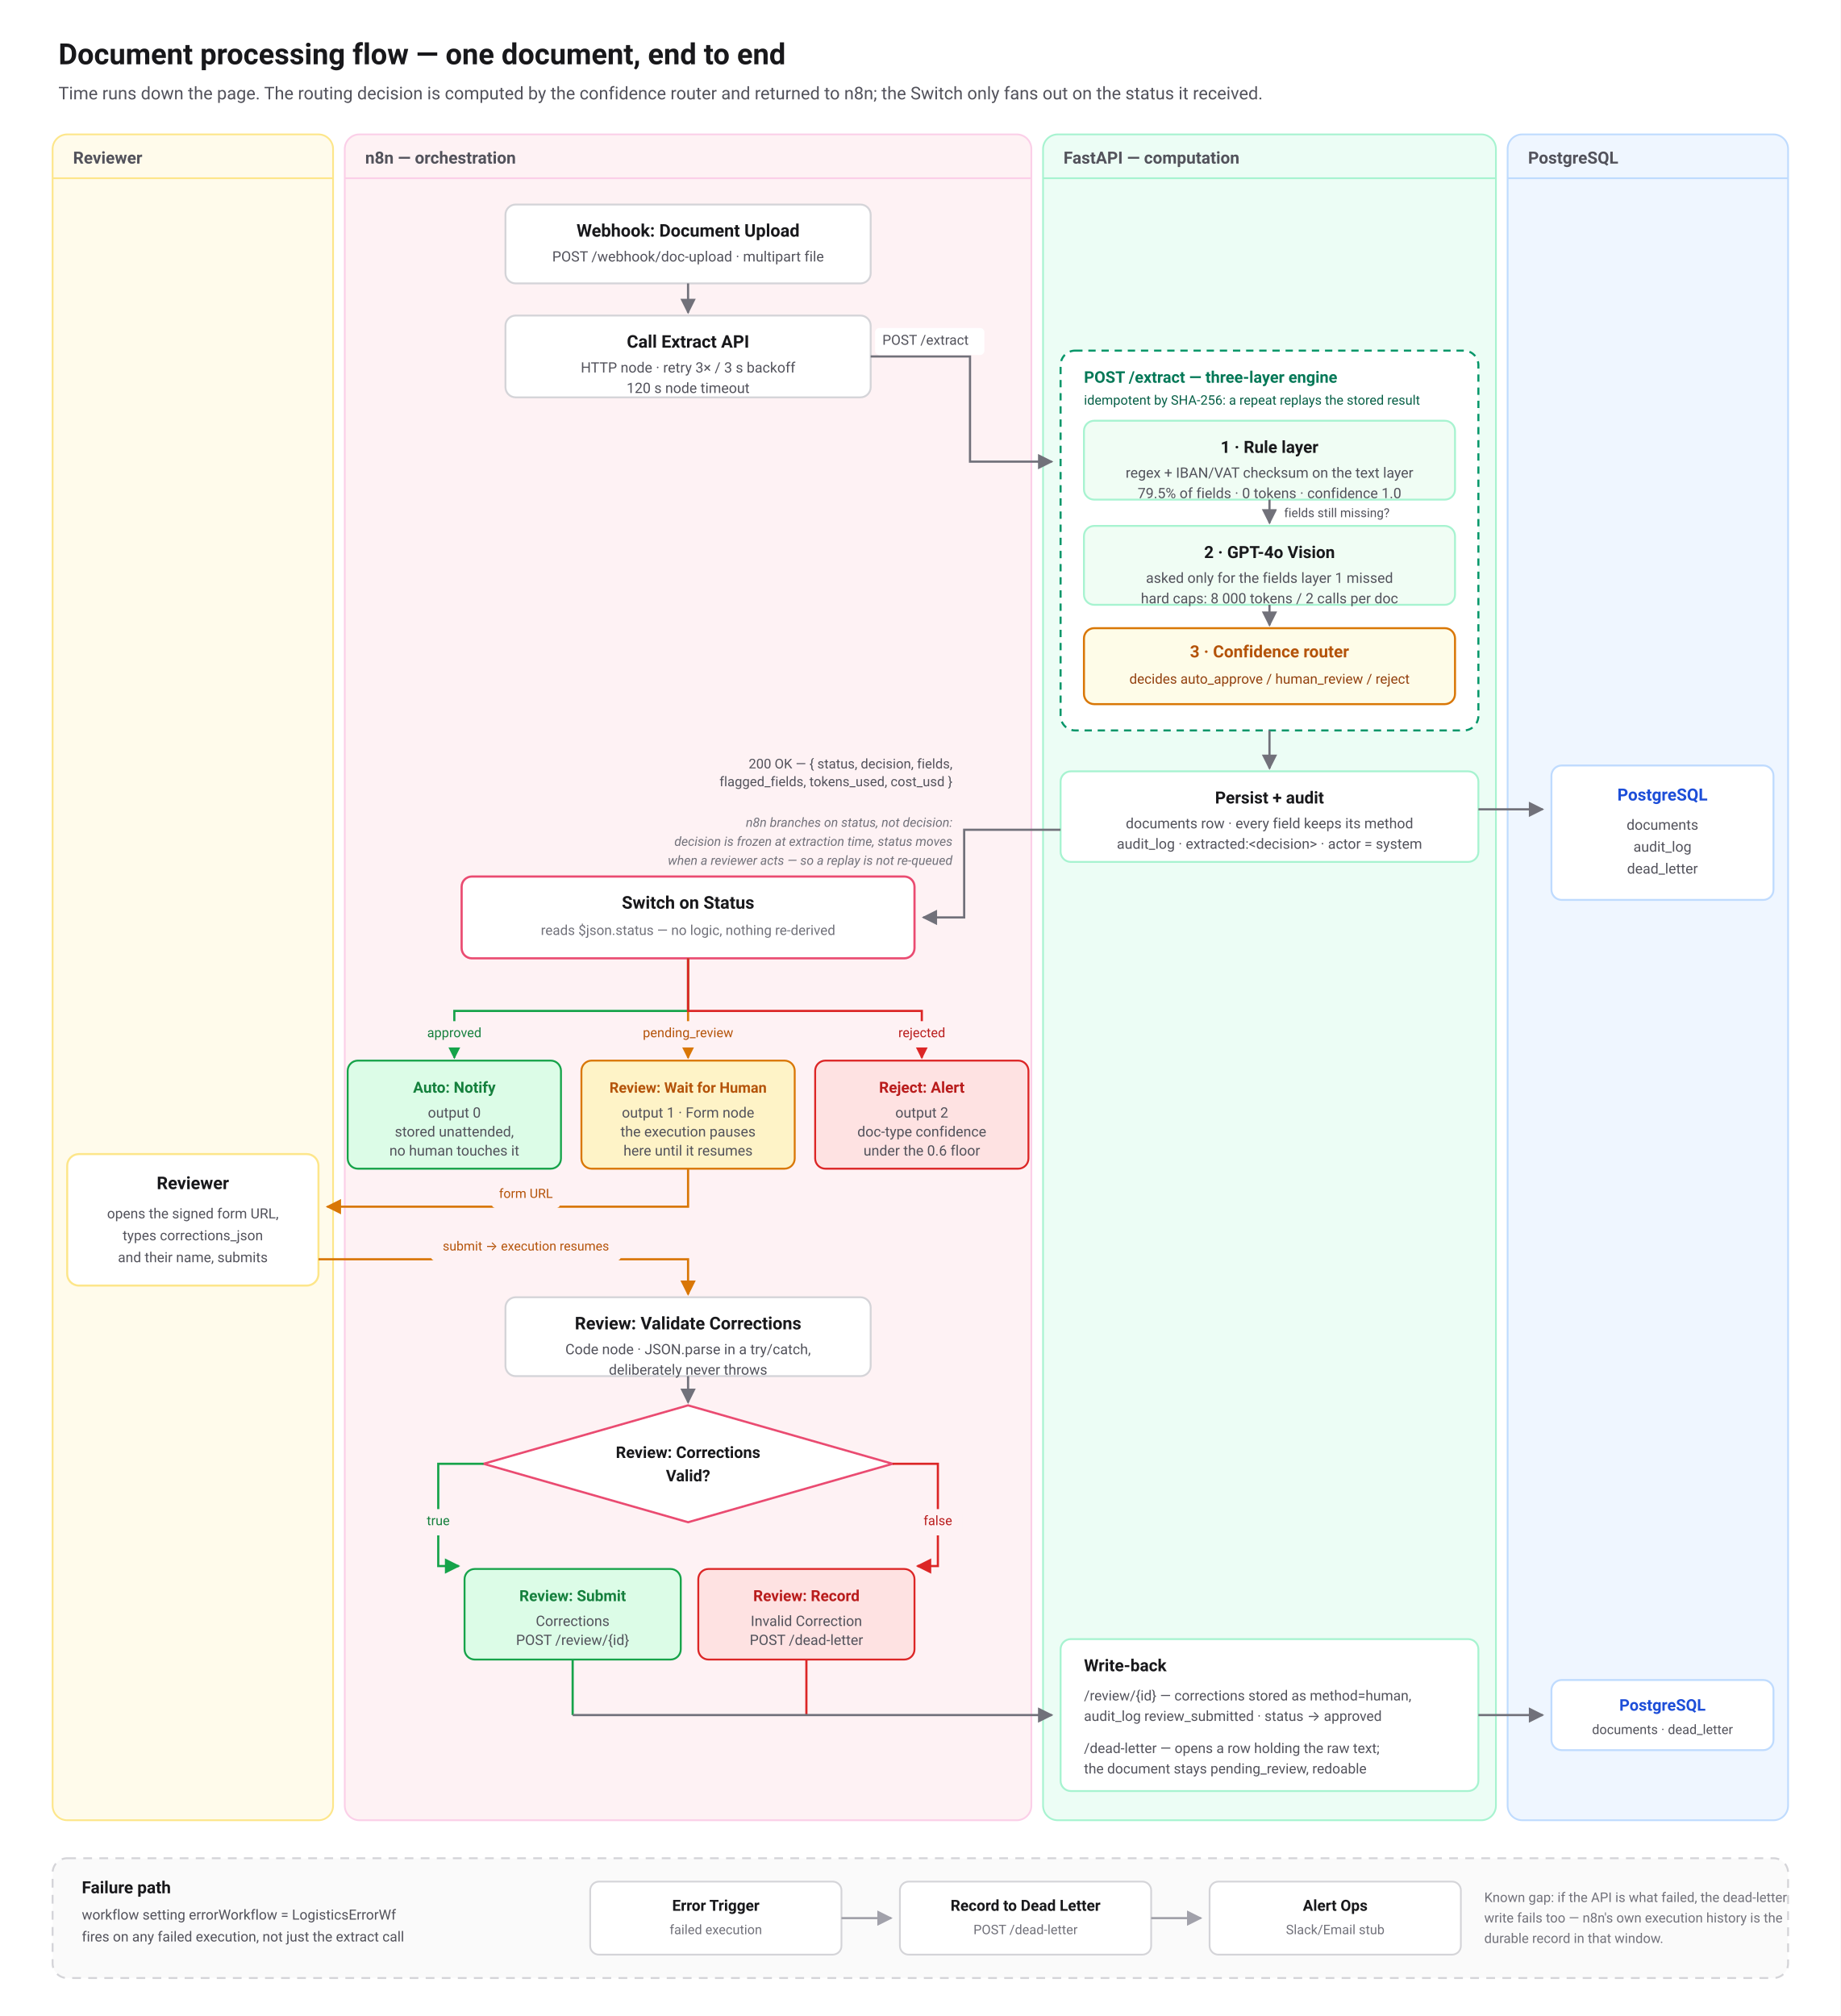
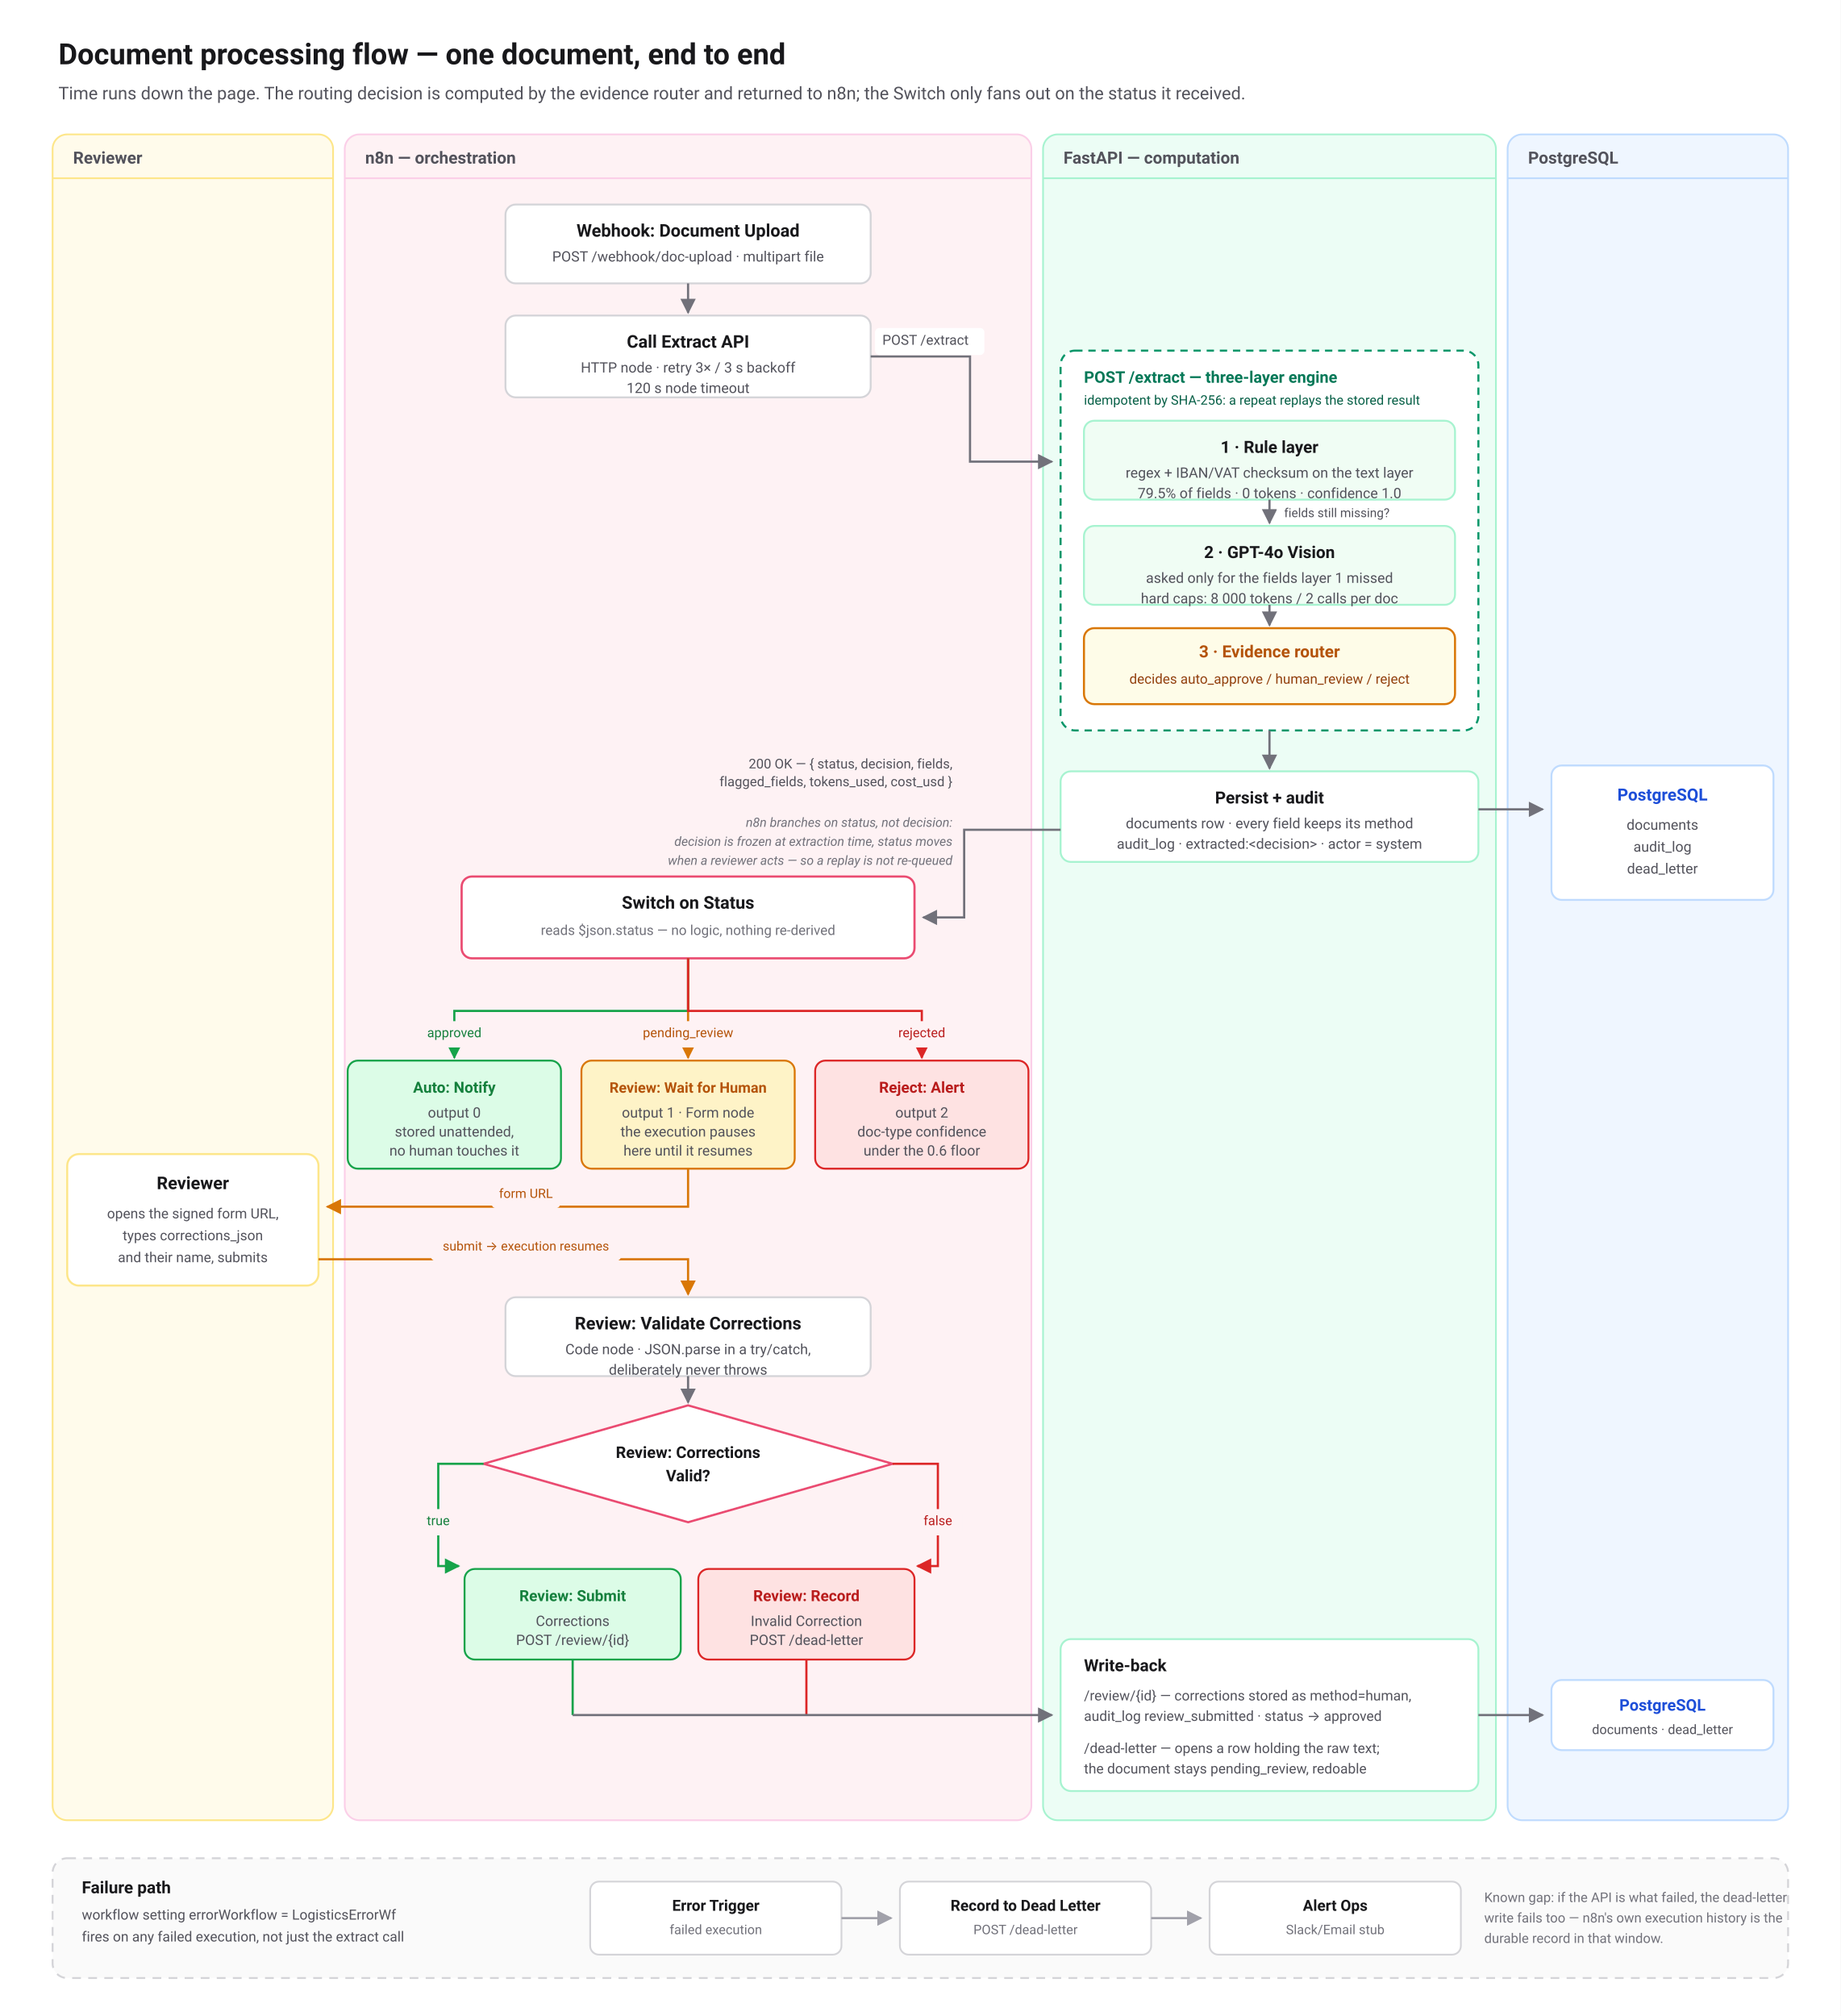
<svg xmlns="http://www.w3.org/2000/svg" width="1260" height="1380" viewBox="0 0 1260 1380" font-family="ui-sans-serif, -apple-system, 'Segoe UI', Roboto, 'Helvetica Neue', sans-serif">
  <defs>
    <marker id="arrow" viewBox="0 0 10 10" refX="9" refY="5" markerWidth="7" markerHeight="7" orient="auto-start-reverse">
      <path d="M 0 0 L 10 5 L 0 10 z" fill="#71717A" />
    </marker>
    <marker id="arrowLight" viewBox="0 0 10 10" refX="9" refY="5" markerWidth="7" markerHeight="7" orient="auto-start-reverse">
      <path d="M 0 0 L 10 5 L 0 10 z" fill="#A1A1AA" />
    </marker>
    <marker id="arrowRed" viewBox="0 0 10 10" refX="9" refY="5" markerWidth="7" markerHeight="7" orient="auto-start-reverse">
      <path d="M 0 0 L 10 5 L 0 10 z" fill="#DC2626" />
    </marker>
    <marker id="arrowGreen" viewBox="0 0 10 10" refX="9" refY="5" markerWidth="7" markerHeight="7" orient="auto-start-reverse">
      <path d="M 0 0 L 10 5 L 0 10 z" fill="#16A34A" />
    </marker>
    <marker id="arrowAmber" viewBox="0 0 10 10" refX="9" refY="5" markerWidth="7" markerHeight="7" orient="auto-start-reverse">
      <path d="M 0 0 L 10 5 L 0 10 z" fill="#D97706" />
    </marker>
  </defs>
  <rect width="1260" height="1380" fill="#FFFFFF" />
  <text x="40" y="44" font-size="20" fill="#18181B" text-anchor="start" font-weight="700">Document processing flow — one document, end to end</text>
-   <text x="40" y="68" font-size="12" fill="#52525B" text-anchor="start">Time runs down the page. The routing decision is computed by the confidence router and returned to n8n; the Switch only fans out on the status it received.</text>
+   <text x="40" y="68" font-size="12" fill="#52525B" text-anchor="start">Time runs down the page. The routing decision is computed by the evidence router and returned to n8n; the Switch only fans out on the status it received.</text>
  <rect x="36" y="92" width="192" height="1154" rx="10" fill="#FFFBEB" stroke="#FDE68A" stroke-width="1.2" />
  <text x="50" y="112" font-size="11.5" fill="#52525B" text-anchor="start" font-weight="700">Reviewer</text>
  <path d="M 36 122 H 228" fill="none" stroke="#FDE68A" stroke-width="1.2" />
  <rect x="236" y="92" width="470" height="1154" rx="10" fill="#FEF2F4" stroke="#FBCFE8" stroke-width="1.2" />
  <text x="250" y="112" font-size="11.5" fill="#52525B" text-anchor="start" font-weight="700">n8n — orchestration</text>
  <path d="M 236 122 H 706" fill="none" stroke="#FBCFE8" stroke-width="1.2" />
  <rect x="714" y="92" width="310" height="1154" rx="10" fill="#ECFDF5" stroke="#A7F3D0" stroke-width="1.2" />
  <text x="728" y="112" font-size="11.5" fill="#52525B" text-anchor="start" font-weight="700">FastAPI — computation</text>
  <path d="M 714 122 H 1024" fill="none" stroke="#A7F3D0" stroke-width="1.2" />
  <rect x="1032" y="92" width="192" height="1154" rx="10" fill="#EFF6FF" stroke="#BFDBFE" stroke-width="1.2" />
  <text x="1046" y="112" font-size="11.5" fill="#52525B" text-anchor="start" font-weight="700">PostgreSQL</text>
  <path d="M 1032 122 H 1224" fill="none" stroke="#BFDBFE" stroke-width="1.2" />
  <rect x="346" y="140" width="250" height="54" rx="7" fill="#FFFFFF" stroke="#D4D4D8" stroke-width="1.3" />
  <text x="471.0" y="162" font-size="12" fill="#18181B" text-anchor="middle" font-weight="700">Webhook: Document Upload</text>
  <text x="471.0" y="179" font-size="9.8" fill="#52525B" text-anchor="middle">POST /webhook/doc-upload · multipart file</text>
  <path d="M 471 194 V 214" fill="none" stroke="#71717A" stroke-width="1.5" marker-end="url(#arrow)" />
  <rect x="346" y="216" width="250" height="56" rx="7" fill="#FFFFFF" stroke="#D4D4D8" stroke-width="1.3" />
  <text x="471.0" y="238" font-size="12" fill="#18181B" text-anchor="middle" font-weight="700">Call Extract API</text>
  <text x="471.0" y="255" font-size="9.8" fill="#52525B" text-anchor="middle">HTTP node · retry 3× / 3 s backoff</text>
  <text x="471.0" y="269" font-size="9.8" fill="#52525B" text-anchor="middle">120 s node timeout</text>
  <rect x="726" y="240" width="286" height="260" rx="10" fill="#FFFFFF" stroke="#059669" stroke-width="1.4" stroke-dasharray="5 4" />
  <text x="742" y="262" font-size="11" fill="#047857" text-anchor="start" font-weight="700">POST /extract — three-layer engine</text>
  <text x="742" y="277" font-size="9" fill="#065F46" text-anchor="start">idempotent by SHA-256: a repeat replays the stored result</text>
  <rect x="742" y="288" width="254" height="54" rx="7" fill="#F0FDF4" stroke="#A7F3D0" stroke-width="1.3" />
  <text x="869.0" y="310" font-size="11.5" fill="#18181B" text-anchor="middle" font-weight="700">1 · Rule layer</text>
  <text x="869.0" y="327" font-size="9.8" fill="#52525B" text-anchor="middle">regex + IBAN/VAT checksum on the text layer</text>
  <text x="869.0" y="341" font-size="9.8" fill="#52525B" text-anchor="middle">79.5% of fields · 0 tokens · confidence 1.0</text>
  <path d="M 869 342 V 358" fill="none" stroke="#71717A" stroke-width="1.5" marker-end="url(#arrow)" />
  <rect x="874" y="343.5" width="103.713" height="17.5" rx="3" fill="#FFFFFF" />
  <text x="879" y="354.0" font-size="8.5" fill="#52525B" text-anchor="start">fields still missing?</text>
  <rect x="742" y="360" width="254" height="54" rx="7" fill="#F0FDF4" stroke="#A7F3D0" stroke-width="1.3" />
  <text x="869.0" y="382" font-size="11.5" fill="#18181B" text-anchor="middle" font-weight="700">2 · GPT-4o Vision</text>
  <text x="869.0" y="399" font-size="9.8" fill="#52525B" text-anchor="middle">asked only for the fields layer 1 missed</text>
  <text x="869.0" y="413" font-size="9.8" fill="#52525B" text-anchor="middle">hard caps: 8 000 tokens / 2 calls per doc</text>
  <path d="M 869 414 V 428" fill="none" stroke="#71717A" stroke-width="1.5" marker-end="url(#arrow)" />
  <rect x="742" y="430" width="254" height="52" rx="7" fill="#FEFCE8" stroke="#D97706" stroke-width="1.4" />
-   <text x="869" y="450" font-size="11.5" fill="#B45309" text-anchor="middle" font-weight="700">3 · Confidence router</text>
+   <text x="869" y="450" font-size="11.5" fill="#B45309" text-anchor="middle" font-weight="700">3 · Evidence router</text>
  <text x="869" y="468" font-size="9.4" fill="#92400E" text-anchor="middle">decides auto_approve / human_review / reject</text>
  <path d="M 596 244 H 664 V 316 H 720" fill="none" stroke="#71717A" stroke-width="1.5" marker-end="url(#arrow)" />
  <rect x="599" y="224.5" width="74.838" height="18.5" rx="3" fill="#FFFFFF" />
  <text x="604" y="236.0" font-size="9.5" fill="#52525B" text-anchor="start">POST /extract</text>
  <rect x="726" y="528" width="286" height="62" rx="7" fill="#FFFFFF" stroke="#A7F3D0" stroke-width="1.3" />
  <text x="869.0" y="550" font-size="11.5" fill="#18181B" text-anchor="middle" font-weight="700">Persist + audit</text>
  <text x="869.0" y="567" font-size="9.8" fill="#52525B" text-anchor="middle">documents row · every field keeps its method</text>
  <text x="869.0" y="581" font-size="9.8" fill="#52525B" text-anchor="middle">audit_log · extracted:&lt;decision&gt; · actor = system</text>
  <path d="M 869 500 V 526" fill="none" stroke="#71717A" stroke-width="1.5" marker-end="url(#arrow)" />
  <path d="M 1012 554 H 1056" fill="none" stroke="#71717A" stroke-width="1.5" marker-end="url(#arrow)" />
  <rect x="1062" y="524" width="152" height="92" rx="7" fill="#FFFFFF" stroke="#BFDBFE" stroke-width="1.3" />
  <text x="1138" y="548" font-size="11.5" fill="#1D4ED8" text-anchor="middle" font-weight="700">PostgreSQL</text>
  <text x="1138" y="568" font-size="9.8" fill="#52525B" text-anchor="middle">documents</text>
  <text x="1138" y="583" font-size="9.8" fill="#52525B" text-anchor="middle">audit_log</text>
  <text x="1138" y="598" font-size="9.8" fill="#52525B" text-anchor="middle">dead_letter</text>
  <path d="M 726 568 H 660 V 628 H 632" fill="none" stroke="#71717A" stroke-width="1.5" marker-end="url(#arrow)" />
  <rect x="458.63" y="514.8" width="198.37" height="30.4" rx="3" fill="#FEF2F4" />
  <text x="652" y="526.0" font-size="9.2" fill="#52525B" text-anchor="end">200 OK — { status, decision, fields,</text>
  <text x="652" y="538.2" font-size="9.2" fill="#52525B" text-anchor="end">flagged_fields, tokens_used, cost_usd }</text>
  <text x="652" y="566" font-size="8.8" fill="#71717A" text-anchor="end" font-style="italic">n8n branches on status, not decision:</text>
  <text x="652" y="579" font-size="8.8" fill="#71717A" text-anchor="end" font-style="italic">decision is frozen at extraction time, status moves</text>
  <text x="652" y="592" font-size="8.8" fill="#71717A" text-anchor="end" font-style="italic">when a reviewer acts — so a replay is not re-queued</text>
  <rect x="316" y="600" width="310" height="56" rx="7" fill="#FFFFFF" stroke="#EA4B71" stroke-width="1.5" />
  <text x="471" y="622" font-size="12" fill="#18181B" text-anchor="middle" font-weight="700">Switch on Status</text>
  <text x="471" y="640" font-size="9.4" fill="#71717A" text-anchor="middle">reads $json.status — no logic, nothing re-derived</text>
  <path d="M 471 656 V 692 H 311 V 724" fill="none" stroke="#16A34A" stroke-width="1.5" marker-end="url(#arrowGreen)" />
  <path d="M 471 656 V 724" fill="none" stroke="#D97706" stroke-width="1.5" marker-end="url(#arrowAmber)" />
  <path d="M 471 656 V 692 H 631 V 724" fill="none" stroke="#DC2626" stroke-width="1.5" marker-end="url(#arrowRed)" />
  <rect x="287.1" y="699" width="47.8" height="18" rx="3" fill="#FEF2F4" />
  <text x="311" y="710" font-size="9" fill="#15803D" text-anchor="middle">approved</text>
  <rect x="432.925" y="699" width="76.15" height="18" rx="3" fill="#FEF2F4" />
  <text x="471" y="710" font-size="9" fill="#B45309" text-anchor="middle">pending_review</text>
  <rect x="607.1" y="699" width="47.8" height="18" rx="3" fill="#FEF2F4" />
  <text x="631" y="710" font-size="9" fill="#B91C1C" text-anchor="middle">rejected</text>
  <rect x="238" y="726" width="146" height="74" rx="7" fill="#DCFCE7" stroke="#16A34A" stroke-width="1.3" />
  <text x="311.0" y="748" font-size="10.5" fill="#15803D" text-anchor="middle" font-weight="700">Auto: Notify</text>
  <text x="311.0" y="765" font-size="9.8" fill="#52525B" text-anchor="middle">output 0</text>
  <text x="311.0" y="778" font-size="9.8" fill="#52525B" text-anchor="middle">stored unattended,</text>
  <text x="311.0" y="791" font-size="9.8" fill="#52525B" text-anchor="middle">no human touches it</text>
  <rect x="398" y="726" width="146" height="74" rx="7" fill="#FEF3C7" stroke="#D97706" stroke-width="1.3" />
  <text x="471.0" y="748" font-size="10" fill="#B45309" text-anchor="middle" font-weight="700">Review: Wait for Human</text>
  <text x="471.0" y="765" font-size="9.8" fill="#52525B" text-anchor="middle">output 1 · Form node</text>
  <text x="471.0" y="778" font-size="9.8" fill="#52525B" text-anchor="middle">the execution pauses</text>
  <text x="471.0" y="791" font-size="9.8" fill="#52525B" text-anchor="middle">here until it resumes</text>
  <rect x="558" y="726" width="146" height="74" rx="7" fill="#FEE2E2" stroke="#DC2626" stroke-width="1.3" />
  <text x="631.0" y="748" font-size="10.5" fill="#B91C1C" text-anchor="middle" font-weight="700">Reject: Alert</text>
  <text x="631.0" y="765" font-size="9.8" fill="#52525B" text-anchor="middle">output 2</text>
  <text x="631.0" y="778" font-size="9.8" fill="#52525B" text-anchor="middle">doc-type confidence</text>
  <text x="631.0" y="791" font-size="9.8" fill="#52525B" text-anchor="middle">under the 0.6 floor</text>
  <rect x="46" y="790" width="172" height="90" rx="8" fill="#FFFFFF" stroke="#FDE68A" stroke-width="1.4" />
  <text x="132" y="814" font-size="12" fill="#18181B" text-anchor="middle" font-weight="700">Reviewer</text>
  <text x="132" y="834" font-size="9.6" fill="#52525B" text-anchor="middle">opens the signed form URL,</text>
  <text x="132" y="849" font-size="9.6" fill="#52525B" text-anchor="middle">types corrections_json</text>
  <text x="132" y="864" font-size="9.6" fill="#52525B" text-anchor="middle">and their name, submits</text>
  <path d="M 471 800 V 826 H 224" fill="none" stroke="#D97706" stroke-width="1.5" marker-end="url(#arrowAmber)" />
  <rect x="336.52" y="809.2" width="46.96" height="17.8" rx="3" fill="#FEF2F4" />
  <text x="360" y="820.0" font-size="8.8" fill="#B45309" text-anchor="middle">form URL</text>
  <path d="M 218 862 H 471 V 886" fill="none" stroke="#D97706" stroke-width="1.5" marker-end="url(#arrowAmber)" />
  <rect x="294.94" y="845.2" width="130.12" height="17.8" rx="3" fill="#FEF2F4" />
  <text x="360" y="856.0" font-size="8.8" fill="#B45309" text-anchor="middle">submit → execution resumes</text>
  <rect x="346" y="888" width="250" height="54" rx="7" fill="#FFFFFF" stroke="#D4D4D8" stroke-width="1.3" />
  <text x="471.0" y="910" font-size="12" fill="#18181B" text-anchor="middle" font-weight="700">Review: Validate Corrections</text>
  <text x="471.0" y="927" font-size="9.8" fill="#52525B" text-anchor="middle">Code node · JSON.parse in a try/catch,</text>
  <text x="471.0" y="941" font-size="9.8" fill="#52525B" text-anchor="middle">deliberately never throws</text>
  <path d="M 471 942 V 960" fill="none" stroke="#71717A" stroke-width="1.5" marker-end="url(#arrow)" />
  <path d="M 471 962 L 611 1002 L 471 1042 L 331 1002 Z" fill="#FFFFFF" stroke="#EA4B71" stroke-width="1.5" />
  <text x="471" y="998" font-size="11" fill="#18181B" text-anchor="middle" font-weight="700">Review: Corrections</text>
  <text x="471" y="1014" font-size="11" fill="#18181B" text-anchor="middle" font-weight="700">Valid?</text>
  <path d="M 331 1002 H 300 V 1072 H 314" fill="none" stroke="#16A34A" stroke-width="1.5" marker-end="url(#arrowGreen)" />
  <path d="M 611 1002 H 642 V 1072 H 628" fill="none" stroke="#DC2626" stroke-width="1.5" marker-end="url(#arrowRed)" />
  <rect x="285.55" y="1033" width="28.9" height="18" rx="3" fill="#FEF2F4" />
  <text x="300" y="1044" font-size="9" fill="#15803D" text-anchor="middle">true</text>
  <rect x="625.188" y="1033" width="33.625" height="18" rx="3" fill="#FEF2F4" />
  <text x="642" y="1044" font-size="9" fill="#B91C1C" text-anchor="middle">false</text>
  <rect x="318" y="1074" width="148" height="62" rx="7" fill="#DCFCE7" stroke="#16A34A" stroke-width="1.3" />
  <text x="392.0" y="1096" font-size="10.5" fill="#15803D" text-anchor="middle" font-weight="700">Review: Submit</text>
  <text x="392.0" y="1113" font-size="9.8" fill="#52525B" text-anchor="middle">Corrections</text>
  <text x="392.0" y="1126" font-size="9.8" fill="#52525B" text-anchor="middle">POST /review/{id}</text>
  <rect x="478" y="1074" width="148" height="62" rx="7" fill="#FEE2E2" stroke="#DC2626" stroke-width="1.3" />
  <text x="552.0" y="1096" font-size="10.5" fill="#B91C1C" text-anchor="middle" font-weight="700">Review: Record</text>
  <text x="552.0" y="1113" font-size="9.8" fill="#52525B" text-anchor="middle">Invalid Correction</text>
  <text x="552.0" y="1126" font-size="9.8" fill="#52525B" text-anchor="middle">POST /dead-letter</text>
  <path d="M 392 1136 V 1174" fill="none" stroke="#16A34A" stroke-width="1.5" />
  <path d="M 552 1136 V 1174" fill="none" stroke="#DC2626" stroke-width="1.5" />
  <path d="M 392 1174 H 720" fill="none" stroke="#71717A" stroke-width="1.5" marker-end="url(#arrow)" />
  <rect x="726" y="1122" width="286" height="104" rx="7" fill="#FFFFFF" stroke="#A7F3D0" stroke-width="1.3" />
  <text x="742" y="1144" font-size="11.5" fill="#18181B" text-anchor="start" font-weight="700">Write-back</text>
  <text x="742" y="1164" font-size="9.6" fill="#52525B" text-anchor="start">/review/{id} — corrections stored as method=human,</text>
  <text x="742" y="1178" font-size="9.6" fill="#52525B" text-anchor="start">audit_log review_submitted · status → approved</text>
  <text x="742" y="1200" font-size="9.6" fill="#52525B" text-anchor="start">/dead-letter — opens a row holding the raw text;</text>
  <text x="742" y="1214" font-size="9.6" fill="#52525B" text-anchor="start">the document stays pending_review, redoable</text>
  <path d="M 1012 1174 H 1056" fill="none" stroke="#71717A" stroke-width="1.5" marker-end="url(#arrow)" />
  <rect x="1062" y="1150" width="152" height="48" rx="7" fill="#FFFFFF" stroke="#BFDBFE" stroke-width="1.3" />
  <text x="1138" y="1171" font-size="11" fill="#1D4ED8" text-anchor="middle" font-weight="700">PostgreSQL</text>
  <text x="1138" y="1187" font-size="9" fill="#52525B" text-anchor="middle">documents · dead_letter</text>
  <rect x="36" y="1272" width="1188" height="82" rx="10" fill="#FAFAFA" stroke="#D4D4D8" stroke-width="1.3" stroke-dasharray="6 5" />
  <text x="56" y="1296" font-size="11.5" fill="#18181B" text-anchor="start" font-weight="700">Failure path</text>
  <text x="56" y="1314" font-size="9.6" fill="#52525B" text-anchor="start">workflow setting errorWorkflow = LogisticsErrorWf</text>
  <text x="56" y="1329" font-size="9.6" fill="#52525B" text-anchor="start">fires on any failed execution, not just the extract call</text>
  <rect x="404" y="1288" width="172" height="50" rx="6" fill="#FFFFFF" stroke="#D4D4D8" stroke-width="1.2" />
  <text x="490" y="1308" font-size="10.5" fill="#18181B" text-anchor="middle" font-weight="700">Error Trigger</text>
  <text x="490" y="1324" font-size="9" fill="#71717A" text-anchor="middle">failed execution</text>
  <rect x="616" y="1288" width="172" height="50" rx="6" fill="#FFFFFF" stroke="#D4D4D8" stroke-width="1.2" />
  <text x="702" y="1308" font-size="10.5" fill="#18181B" text-anchor="middle" font-weight="700">Record to Dead Letter</text>
  <text x="702" y="1324" font-size="9" fill="#71717A" text-anchor="middle">POST /dead-letter</text>
  <rect x="828" y="1288" width="172" height="50" rx="6" fill="#FFFFFF" stroke="#D4D4D8" stroke-width="1.2" />
  <text x="914" y="1308" font-size="10.5" fill="#18181B" text-anchor="middle" font-weight="700">Alert Ops</text>
  <text x="914" y="1324" font-size="9" fill="#71717A" text-anchor="middle">Slack/Email stub</text>
  <path d="M 576 1313 H 610" fill="none" stroke="#A1A1AA" stroke-width="1.5" marker-end="url(#arrowLight)" />
  <path d="M 788 1313 H 822" fill="none" stroke="#A1A1AA" stroke-width="1.5" marker-end="url(#arrowLight)" />
  <text x="1016" y="1302" font-size="9.2" fill="#71717A" text-anchor="start">Known gap: if the API is what failed, the dead-letter</text>
  <text x="1016" y="1316" font-size="9.2" fill="#71717A" text-anchor="start">write fails too — n8n's own execution history is the</text>
  <text x="1016" y="1330" font-size="9.2" fill="#71717A" text-anchor="start">durable record in that window.</text>
</svg>
